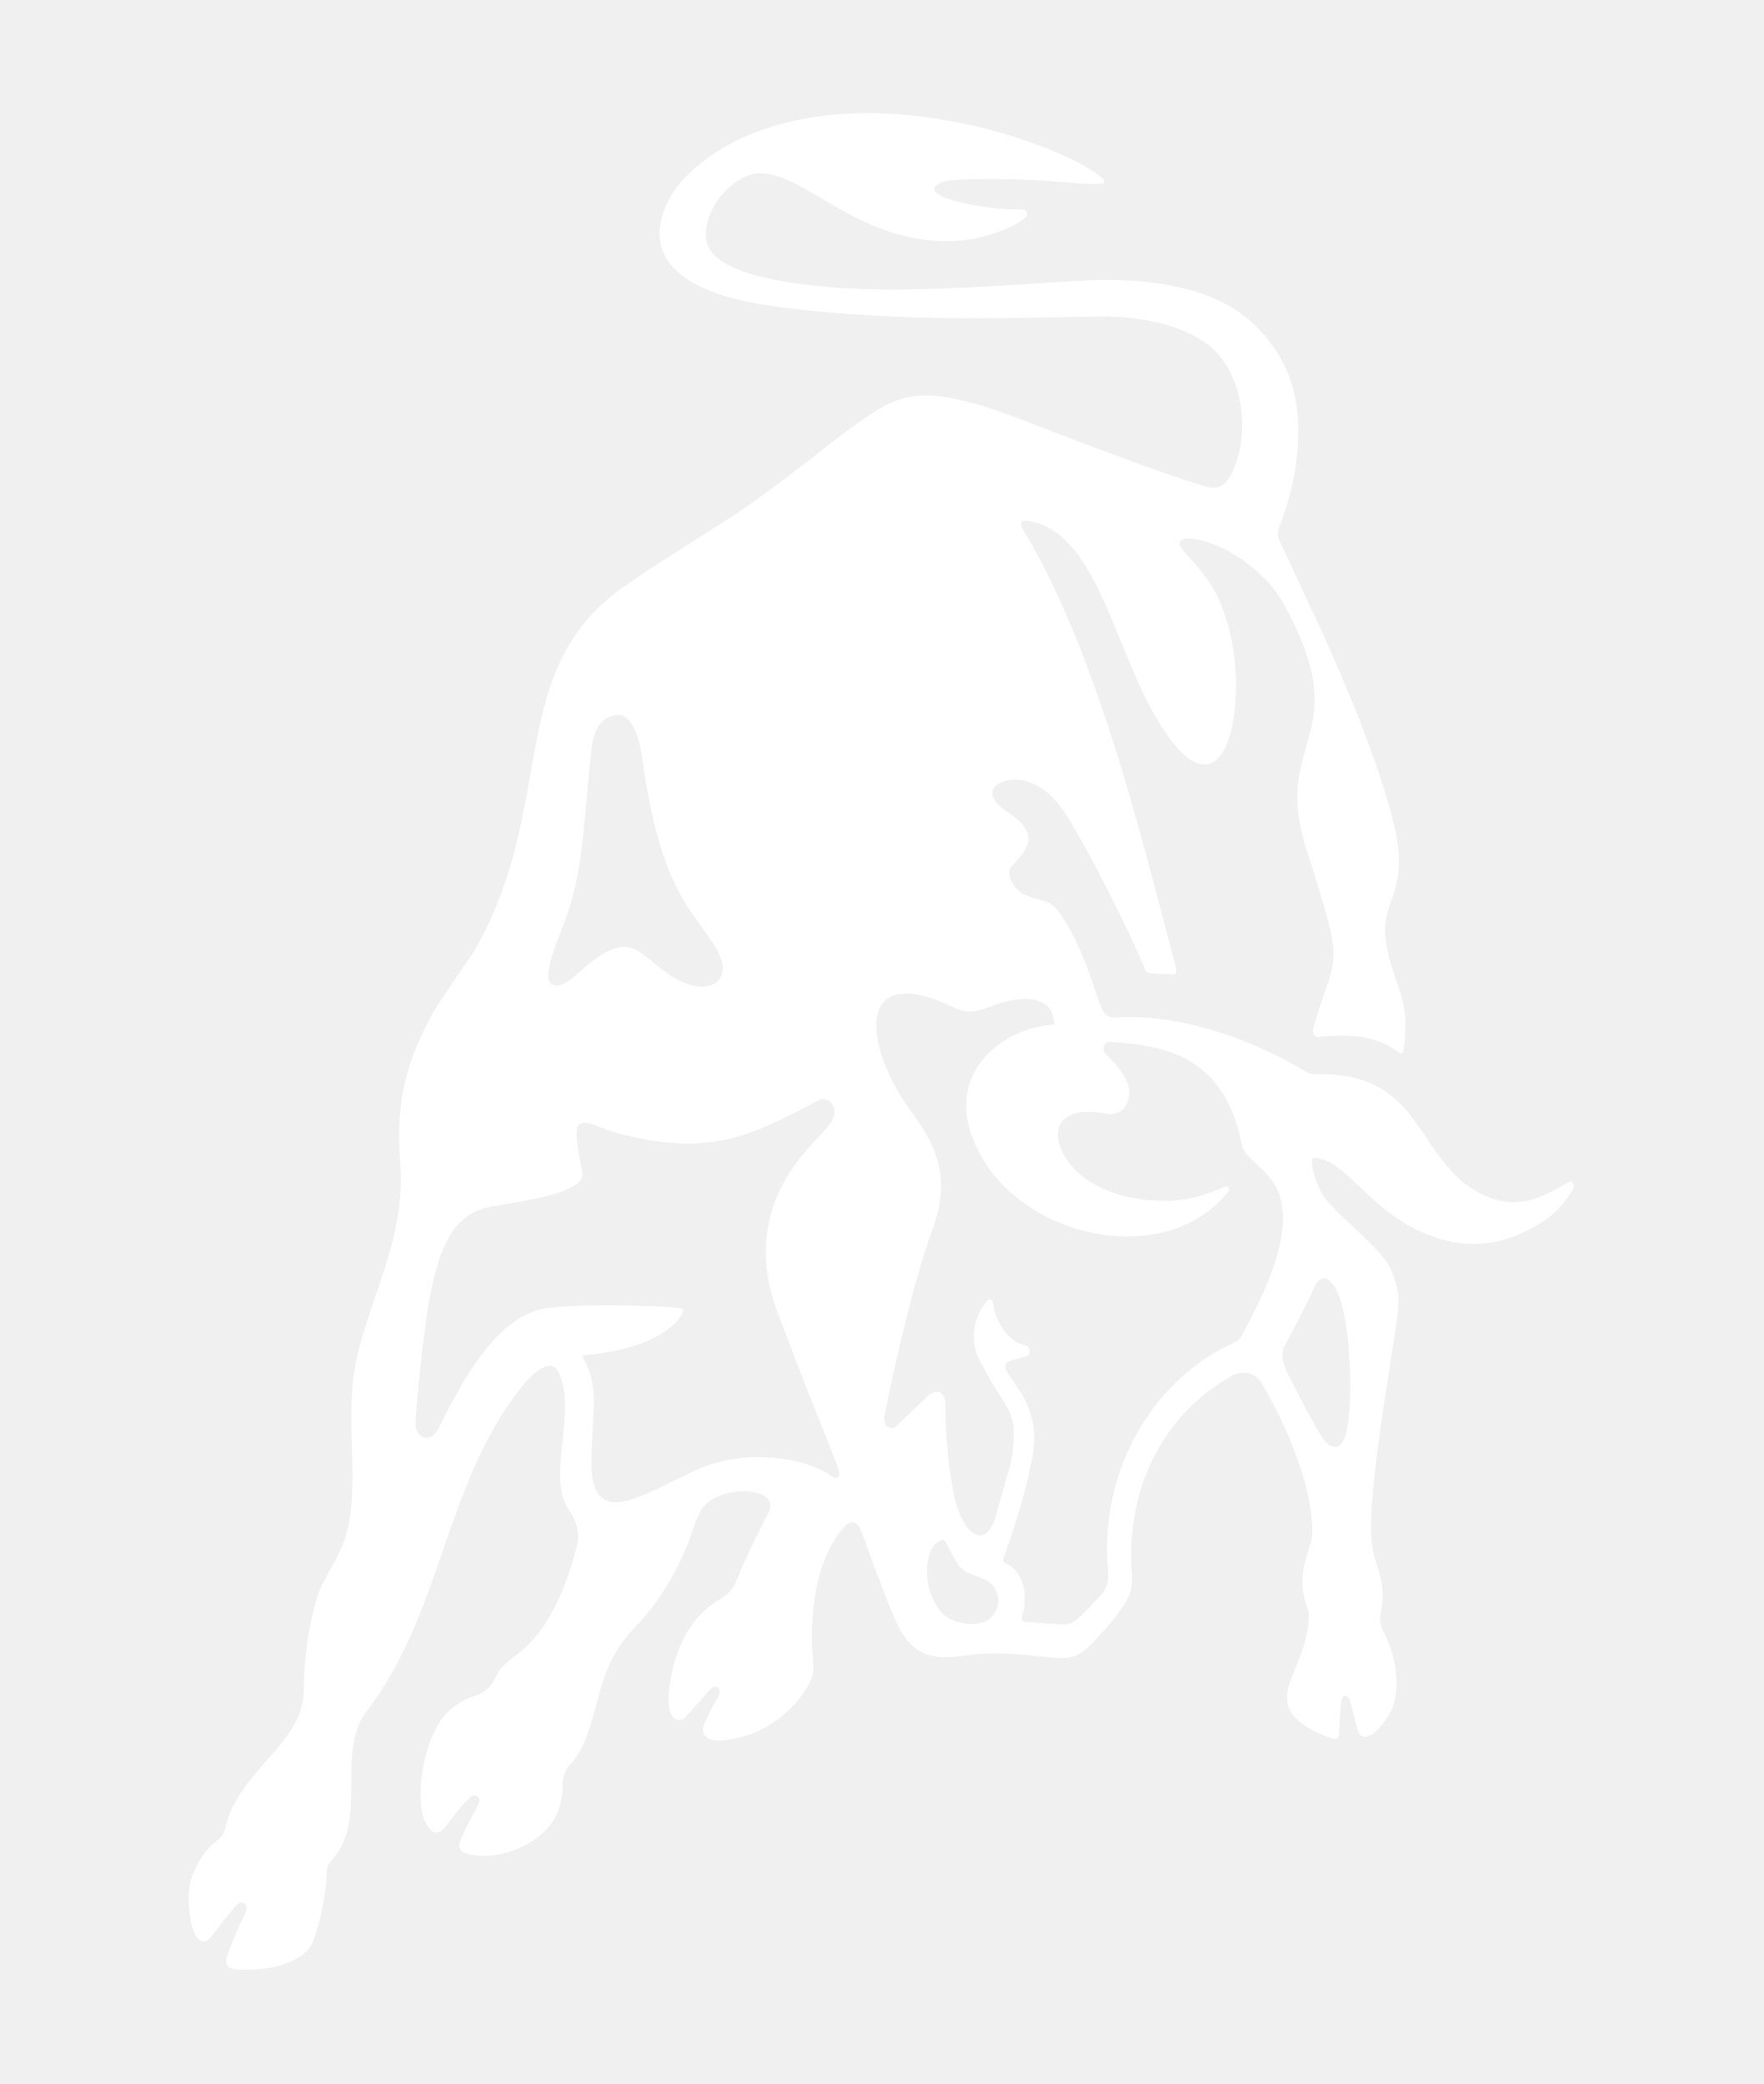
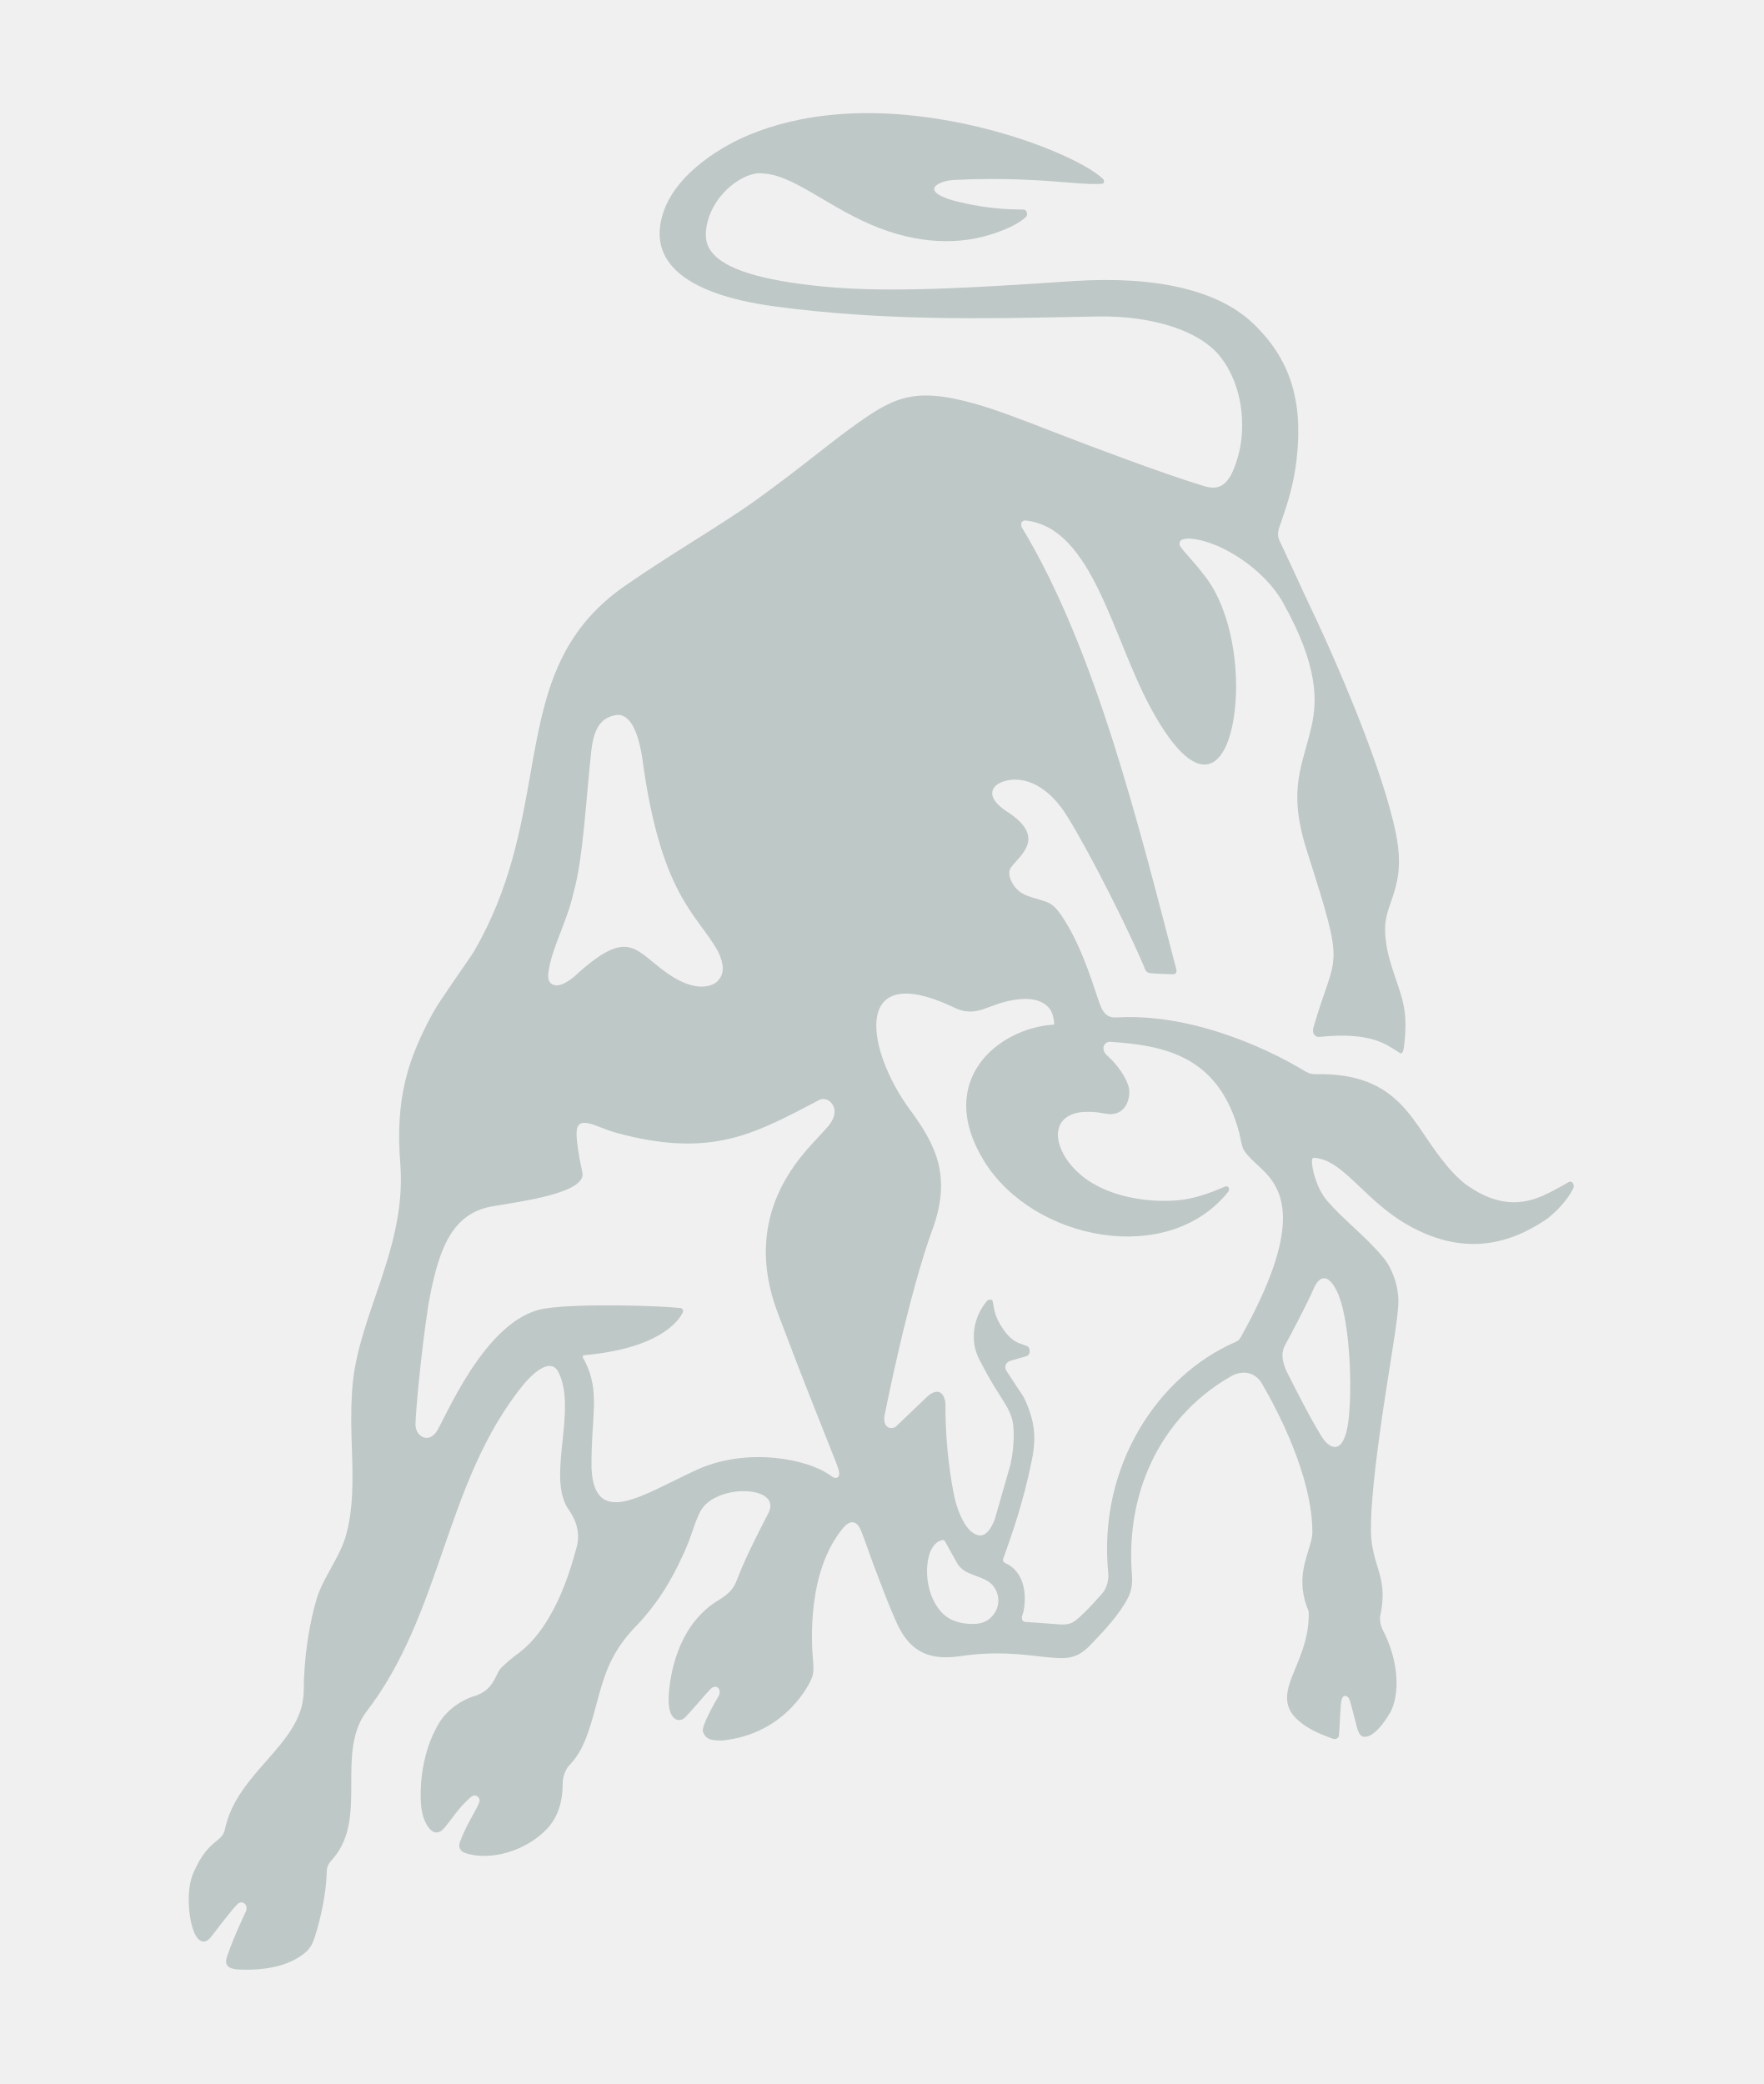
<svg xmlns="http://www.w3.org/2000/svg" width="154" height="182" viewBox="0 0 154 182" fill="">
-   <path d="M136.888 103.287C136.697 103.412 135.521 104.06 135.195 104.205C132.797 105.433 130.645 105.23 128.246 103.609C126.523 102.445 124.923 99.883 124.297 98.983C123.803 98.273 123.205 97.344 122.347 96.462C120.754 94.816 118.598 93.731 114.868 93.811C114.568 93.817 114.272 93.738 114.007 93.577C110.238 91.287 103.746 88.495 97.541 88.854C96.311 88.949 96.134 87.922 95.728 86.772C94.6 83.306 93.778 81.702 93.012 80.446C92.037 78.848 91.608 78.835 90.8 78.575C89.9 78.284 88.924 78.174 88.326 76.976C88.253 76.829 87.959 76.194 88.292 75.748C89.116 74.645 91.401 73.125 87.968 70.899C85.875 69.541 86.807 68.668 87.155 68.462C87.637 68.177 88.468 67.951 89.461 68.178C90.454 68.406 91.609 69.086 92.742 70.61C93.861 72.117 97.64 79.148 99.937 84.486C99.968 84.558 100.017 84.942 100.44 84.989C101.081 85.061 102.178 85.063 102.402 85.085C102.756 85.119 102.761 84.791 102.726 84.658C99.47 72.244 95.725 56.794 89.226 46.044C89.094 45.736 89.207 45.413 89.617 45.46C95.433 46.144 97.121 55.655 100.529 61.902C104.908 69.933 107.475 66.786 107.891 61.369C108.181 57.582 107.312 52.763 105.015 50.06C104.469 49.297 103.503 48.33 103.098 47.758C102.953 47.552 102.931 47.207 103.317 47.096C103.477 47.05 103.705 47.032 104.015 47.045C106.703 47.282 110.437 49.782 112.006 52.565C115.226 58.277 114.986 61.346 114.544 63.371C113.789 66.833 112.381 68.824 114.127 74.299C117.583 85.136 116.679 82.875 114.712 89.692C114.543 90.21 114.82 90.596 115.209 90.555C119.734 90.078 121.116 91.255 122.093 91.857C122.192 91.918 122.278 92.011 122.347 91.993C122.52 91.923 122.582 91.671 122.612 91.332C122.984 88.408 122.454 87.172 121.873 85.449C121.532 84.437 121.147 83.296 121.025 82.185C120.828 80.758 121.052 79.955 121.426 78.888C122.063 77.068 122.443 75.658 121.925 72.919C120.781 67.14 116.659 57.624 114.025 52.143C113.808 51.67 112.004 47.756 111.721 47.183C111.527 46.792 111.61 46.315 111.753 45.944C111.873 45.637 112.071 45.02 112.071 45.02C112.7 43.178 113.033 41.772 113.222 40.165C113.832 34.982 112.65 31.295 109.387 28.21C106.359 25.347 100.966 24.08 93.785 24.545L92.264 24.644C85.501 25.088 77.835 25.59 72.066 25.042C66.482 24.512 63.22 23.497 62.094 21.939C61.729 21.433 61.588 20.873 61.65 20.175C61.776 18.78 62.511 17.393 63.667 16.369C64.667 15.483 65.849 15.007 66.686 15.158C68.189 15.228 69.837 16.2 71.745 17.325C73.454 18.334 75.392 19.476 77.645 20.221C79.55 20.85 81.435 21.129 83.246 21.049C84.955 20.974 86.629 20.563 88.222 19.827C88.895 19.515 89.379 19.158 89.589 18.947C89.698 18.838 89.738 18.621 89.607 18.418C89.528 18.296 89.43 18.296 89.08 18.296C86.682 18.296 84.547 17.862 83.191 17.496C81.691 17.061 81.562 16.643 81.576 16.484C81.609 16.115 82.399 15.763 83.302 15.717C87.728 15.489 91.116 15.764 93.358 15.945C94.123 16.007 94.726 16.056 95.162 16.066C95.609 16.076 96.196 16.057 96.22 16.054C96.353 16.039 96.392 15.941 96.403 15.9C96.427 15.802 96.389 15.685 96.339 15.639C94.779 14.16 89.71 11.926 83.929 10.749C74.626 8.856 68.395 10.409 64.806 12.047C64.091 12.373 62.251 13.289 60.616 14.745C58.813 16.35 57.807 18.099 57.626 19.943C57.383 22.411 58.942 25.6 67.746 26.773C77.068 28.014 85.777 27.837 93.46 27.683C94.263 27.666 95.051 27.651 95.822 27.637C100.689 27.555 104.809 28.902 106.576 31.165C108.611 33.772 108.732 37.263 108.218 39.459C108.069 40.092 107.767 41.045 107.404 41.649C106.846 42.518 106.232 42.782 105.106 42.441C101.509 41.349 95.093 38.92 91.982 37.714C89.212 36.639 87.024 35.79 85.168 35.268C79.659 33.716 77.939 34.744 74.241 37.429C73.349 38.076 72.443 38.785 71.394 39.606C69.876 40.794 68.155 42.14 65.866 43.782C64.486 44.772 62.676 45.916 60.76 47.127C58.812 48.359 56.797 49.633 54.824 50.992C48.495 55.26 47.485 60.984 46.316 67.611C45.486 72.314 44.546 77.643 41.42 83.041C41.078 83.633 38.368 87.409 37.792 88.481C35.651 92.435 34.5 95.848 34.954 101.587C35.293 105.877 34.016 109.611 32.781 113.223C31.808 116.065 30.89 118.749 30.739 121.624C30.624 123.402 30.68 125.063 30.734 126.67C30.824 129.336 30.858 131.993 30.151 134.294C29.607 136.06 28.228 137.8 27.693 139.509C27.006 141.707 26.524 144.833 26.524 147.705C26.481 150.124 24.916 151.903 23.261 153.786C21.802 155.445 20.275 157.188 19.719 159.445C19.645 159.746 19.596 159.974 19.499 160.153C19.355 160.42 19.139 160.591 18.85 160.827C18.29 161.284 17.613 161.885 16.874 163.594C16.25 165.036 16.429 167.608 17 168.859C17.088 169.052 17.334 169.506 17.712 169.556C17.969 169.59 18.226 169.433 18.481 169.093C18.481 169.093 20.098 166.944 20.728 166.299C20.949 166.079 21.212 166.119 21.363 166.249C21.54 166.402 21.581 166.658 21.471 166.934C21.407 167.094 20.432 169.088 19.863 170.769L19.849 170.811C19.772 171.049 19.676 171.346 19.814 171.592C19.948 171.831 20.265 171.962 20.812 172.003C21.053 172.014 21.286 172.019 21.511 172.019C24.508 172.019 26.083 171.105 26.893 170.3C27.209 169.911 27.272 169.743 27.376 169.465C27.404 169.392 27.434 169.31 27.476 169.206C28.075 167.359 28.477 165.225 28.525 163.631C28.525 162.956 28.692 162.764 29.095 162.3C30.673 160.472 30.674 158.056 30.676 155.72C30.678 153.572 30.679 151.352 31.908 149.601C35.259 145.293 37 140.256 38.685 135.386C40.422 130.361 42.218 125.166 45.783 120.833C46.681 119.773 47.562 119.195 48.143 119.303C48.427 119.352 48.652 119.561 48.813 119.927C49.576 121.549 49.347 123.73 49.124 125.84C48.873 128.224 48.636 130.477 49.736 131.949C50.471 133.043 50.669 134.195 50.307 135.287C49.838 137.011 48.408 142.259 45.001 144.582C44.918 144.638 44.021 145.373 43.74 145.685C43.593 145.849 43.486 146.068 43.362 146.322C43.064 146.934 42.693 147.696 41.521 148.094C40.239 148.465 39.032 149.36 38.373 150.43C36.57 153.356 36.648 156.978 36.817 158.016C36.883 158.419 37.001 158.948 37.336 159.473C37.541 159.795 37.779 159.986 38.023 160.026C38.225 160.059 38.426 159.992 38.616 159.826C38.815 159.652 39.049 159.341 39.345 158.946C39.811 158.327 40.39 157.557 41.12 156.941C41.354 156.744 41.584 156.79 41.721 156.899C41.849 157.002 41.908 157.165 41.871 157.316C41.803 157.589 41.586 157.983 41.309 158.481C40.959 159.115 40.523 159.903 40.18 160.833C40.094 161.039 40.084 161.231 40.147 161.4C40.246 161.664 40.491 161.773 40.565 161.801C42.734 162.596 45.974 161.652 47.787 159.694C48.697 158.712 49.139 157.411 49.139 155.716C49.139 155.286 49.317 154.618 49.704 154.173C50.982 152.916 51.511 150.955 52.071 148.878C52.204 148.385 52.342 147.875 52.49 147.371C53.069 145.415 53.831 143.734 55.672 141.883C58.062 139.317 59.141 136.896 59.822 135.405C60.516 133.8 60.668 132.904 61.175 131.968C62.172 130.161 65.537 129.82 66.781 130.663C67.297 131.014 67.411 131.498 67.122 132.104C66.934 132.496 65.159 135.797 64.323 138.053C63.913 139.16 62.986 139.573 62.434 139.944C59.101 142.183 58.493 146.4 58.396 148.128C58.365 148.667 58.417 149.386 58.654 149.787C58.791 150.019 58.982 150.169 59.193 150.208C59.401 150.247 59.615 150.177 59.81 150.006C60.005 149.836 61.809 147.742 62.026 147.525C62.324 147.224 62.586 147.274 62.719 147.41C62.861 147.554 62.92 147.839 62.735 148.155C62.483 148.582 61.237 150.738 61.383 151.21C61.631 152.009 62.34 151.993 63.05 152.001C68.769 151.443 70.791 146.767 70.791 146.767C70.93 146.494 71.101 146.135 71.01 145.162C70.847 143.408 70.486 137.328 73.546 133.542C74.456 132.382 74.99 133.166 75.196 133.684C75.567 134.614 76.114 136.226 76.425 137.034C77.086 138.75 77.538 140.016 78.299 141.714C79.585 144.578 81.516 144.974 83.905 144.629C86.996 144.183 89.126 144.469 91.203 144.703C92.966 144.872 93.941 145.008 95.237 143.647C95.943 142.905 97.298 141.546 98.208 140.067C98.785 139.132 98.963 138.54 98.818 137.084C98.39 129.776 101.698 123.427 107.66 120.104C108.555 119.688 109.548 119.815 110.156 120.753C111.493 123.033 114.604 128.869 114.604 133.823C114.604 134.291 114.444 134.806 114.258 135.402C113.836 136.756 113.312 138.44 114.287 140.739C114.347 142.728 113.706 144.281 113.141 145.652C112.335 147.603 111.699 149.145 113.902 150.663C114.525 151.091 115.333 151.475 116.373 151.837C116.434 151.858 116.494 151.869 116.552 151.869C116.642 151.869 116.724 151.843 116.791 151.794C116.867 151.737 116.915 151.654 116.924 151.561C116.985 150.988 117.044 149 117.137 148.531C117.175 148.343 117.259 148.118 117.447 148.105C117.621 148.094 117.796 148.258 117.845 148.417C118.021 148.895 118.469 150.839 118.593 151.148C118.699 151.414 118.825 151.594 118.994 151.651C119.878 151.944 121.084 150.198 121.536 149.299C122.315 147.448 121.995 144.695 120.725 142.297C120.539 141.836 120.512 141.651 120.51 141.232C120.98 139.05 120.638 137.944 120.276 136.774C120.067 136.099 119.856 135.4 119.761 134.442C119.419 131.005 121.25 120.125 121.422 119.007C121.733 116.984 121.991 115.54 122.103 114.054C122.211 112.616 121.698 110.931 120.828 109.862C120.03 108.882 119.068 107.984 118.137 107.116C117.317 106.35 116.542 105.627 115.908 104.881C114.883 103.675 114.557 101.914 114.566 101.417C114.57 101.283 114.591 101.197 114.632 101.154C114.664 101.121 114.716 101.108 114.792 101.114C116.204 101.23 117.334 102.306 118.765 103.667C120.045 104.885 121.496 106.266 123.529 107.302C127.546 109.35 131.359 109.047 135.188 106.378C136.816 105.051 137.32 103.913 137.401 103.755C137.502 103.557 137.354 102.981 136.888 103.287ZM47.879 85.032C48.112 82.903 49.48 80.635 50.08 77.977C50.934 74.975 51.171 69.731 51.636 65.573C51.867 63.501 52.557 62.624 53.859 62.44C54.719 62.351 55.615 63.211 56.077 66.138C57.68 78.127 60.813 79.786 62.633 82.961C62.666 83.019 62.698 83.078 62.726 83.139C63.192 84.134 63.342 85.061 62.61 85.733C62.181 86.128 60.755 86.718 58.328 85.036C55.416 83.019 54.977 80.847 50.149 85.285C50.149 85.285 49.503 85.862 48.884 86.02C48.359 86.154 47.781 85.921 47.879 85.032ZM73.152 129.014C72.978 129.138 72.783 129.053 72.5 128.845C70.582 127.436 65.267 126.325 60.782 128.39C56.166 130.516 51.939 133.516 51.656 128.271C51.6 123.623 52.462 121.599 51.055 118.833C51.055 118.833 50.995 118.739 50.933 118.626C50.812 118.406 50.959 118.358 51.005 118.354C57.487 117.771 59.218 115.443 59.622 114.629C59.711 114.45 59.594 114.257 59.429 114.236C57.94 114.047 50.515 113.791 47.529 114.287C42.277 115.159 38.749 124.248 38.067 125.107C37.279 126.099 36.285 125.34 36.285 124.435C36.285 122.919 37.064 115.558 37.582 113.006C38.401 108.966 39.53 105.965 42.96 105.359C45.364 104.934 51.262 104.216 50.856 102.381C50.52 100.865 50.352 99.678 50.349 99.007C50.344 98.111 50.743 97.932 51.533 98.133C52.117 98.282 52.899 98.681 53.902 98.952C61.323 100.958 65.125 99.36 69.547 97.102C69.672 97.038 71.317 96.188 71.417 96.124C72.214 95.614 73.215 96.535 72.772 97.625C72.537 98.202 72.219 98.469 71.538 99.222C70.078 100.838 64.629 105.97 67.912 114.645C70.471 121.41 71.215 123.161 73.031 127.774C73.325 128.521 73.368 128.859 73.152 129.014ZM86.947 140.718C86.585 141.364 86.028 141.824 84.943 141.824C83.61 141.824 82.667 141.365 82.101 140.672C80.941 139.251 80.796 137.305 81.081 136.03C81.26 135.224 81.682 134.693 82.134 134.539C82.333 134.463 82.439 134.48 82.538 134.627C82.739 134.998 83.46 136.309 83.626 136.581C83.82 136.9 84.172 137.181 84.46 137.313C85.002 137.562 85.693 137.778 86.059 137.969C87.178 138.525 87.436 139.844 86.947 140.718ZM108.342 116.798C108.201 117.06 108.075 117.103 107.886 117.202C101.164 120.124 95.821 128.008 96.79 137.482C96.809 137.977 96.675 138.67 96.269 139.137C96.269 139.137 94.859 140.783 93.971 141.485C93.667 141.724 93.325 141.92 92.532 141.861C91.289 141.77 89.538 141.644 89.538 141.644C89.068 141.553 89.269 141.084 89.305 140.981C89.338 140.883 89.371 140.769 89.396 140.637C89.651 139.215 89.469 137.224 87.73 136.479C87.48 136.317 87.637 136.053 87.667 135.967C88.414 133.855 89.347 131.241 90.097 127.576C90.549 125.36 90.271 124.023 89.595 122.43C89.445 122.077 89.249 121.751 89.026 121.454L87.969 119.843C87.674 119.45 87.751 119.036 88.177 118.862L89.667 118.425C90.031 118.276 89.996 117.643 89.646 117.541L88.876 117.258C88.149 116.914 87.705 116.246 87.379 115.731C87.325 115.646 87.231 115.475 87.142 115.289C86.978 114.95 86.86 114.584 86.791 114.203L86.702 113.703C86.692 113.449 86.344 113.446 86.191 113.621C85.015 114.978 84.652 117.061 85.515 118.716C86.725 121.035 86.676 120.807 87.753 122.561C88.11 123.14 88.323 123.611 88.44 124.184C88.603 124.975 88.557 126.981 88.095 128.413L86.872 132.682C86.134 134.591 85.31 134.131 84.843 133.774C84.24 133.314 83.678 132.12 83.374 130.855C83.374 130.855 82.533 127.291 82.562 122.555C82.506 121.983 82.167 121.047 81.085 121.866L78.208 124.61C77.801 124.858 77.097 124.722 77.239 123.647C77.239 123.647 79.307 113.047 81.534 107.076C83.206 102.205 81.345 99.46 79.126 96.444C75.502 91.129 74.689 83.98 83.13 87.897C85.396 89.087 86.206 87.544 89.002 87.266C91.007 87.066 91.666 87.999 91.838 88.393C91.991 88.746 92.044 89.136 92.062 89.34C92.07 89.429 92.044 89.487 91.959 89.489C87.227 89.798 81.58 94.315 85.941 101.403C90.224 108.346 102.009 110.681 107.273 104.061C107.342 103.972 107.36 103.772 107.254 103.672C107.2 103.619 107.107 103.571 106.984 103.625C105.833 104.126 104.774 104.504 103.711 104.705C101.196 105.18 95.869 104.834 93.351 101.532C91.91 99.643 91.949 97.462 94.384 97.129C95.74 97.004 96.404 97.29 96.991 97.303C98.51 97.279 98.822 95.534 98.509 94.745C98.248 93.988 97.643 93.074 96.792 92.279C96.006 91.638 96.431 90.966 96.942 90.982C101.817 91.301 106.477 92.27 108.235 98.994C108.302 99.245 108.422 100.095 108.608 100.412C108.985 101.055 109.642 101.538 110.365 102.263C112.134 104.035 113.721 107.195 108.342 116.798ZM114.674 112.64C115.53 110.583 116.692 111.963 117.247 114.221C117.951 117.09 118.052 121.705 117.755 124.085C117.368 127.19 116.098 126.568 115.418 125.464C114.345 123.72 113.183 121.399 112.374 119.806C112.349 119.758 112.326 119.709 112.305 119.658C111.929 118.762 111.872 118.053 112.266 117.387C112.672 116.672 114.28 113.586 114.674 112.64Z" fill="#FFFFFF" />
+   <path d="M136.888 103.287C136.697 103.412 135.521 104.06 135.195 104.205C132.797 105.433 130.645 105.23 128.246 103.609C126.523 102.445 124.923 99.883 124.297 98.983C123.803 98.273 123.205 97.344 122.347 96.462C120.754 94.816 118.598 93.731 114.868 93.811C114.568 93.817 114.272 93.738 114.007 93.577C110.238 91.287 103.746 88.495 97.541 88.854C96.311 88.949 96.134 87.922 95.728 86.772C94.6 83.306 93.778 81.702 93.012 80.446C92.037 78.848 91.608 78.835 90.8 78.575C89.9 78.284 88.924 78.174 88.326 76.976C88.253 76.829 87.959 76.194 88.292 75.748C89.116 74.645 91.401 73.125 87.968 70.899C85.875 69.541 86.807 68.668 87.155 68.462C87.637 68.177 88.468 67.951 89.461 68.178C90.454 68.406 91.609 69.086 92.742 70.61C93.861 72.117 97.64 79.148 99.937 84.486C99.968 84.558 100.017 84.942 100.44 84.989C101.081 85.061 102.178 85.063 102.402 85.085C102.756 85.119 102.761 84.791 102.726 84.658C99.47 72.244 95.725 56.794 89.226 46.044C89.094 45.736 89.207 45.413 89.617 45.46C95.433 46.144 97.121 55.655 100.529 61.902C104.908 69.933 107.475 66.786 107.891 61.369C108.181 57.582 107.312 52.763 105.015 50.06C104.469 49.297 103.503 48.33 103.098 47.758C102.953 47.552 102.931 47.207 103.317 47.096C103.477 47.05 103.705 47.032 104.015 47.045C106.703 47.282 110.437 49.782 112.006 52.565C115.226 58.277 114.986 61.346 114.544 63.371C113.789 66.833 112.381 68.824 114.127 74.299C117.583 85.136 116.679 82.875 114.712 89.692C114.543 90.21 114.82 90.596 115.209 90.555C119.734 90.078 121.116 91.255 122.093 91.857C122.192 91.918 122.278 92.011 122.347 91.993C122.52 91.923 122.582 91.671 122.612 91.332C122.984 88.408 122.454 87.172 121.873 85.449C121.532 84.437 121.147 83.296 121.025 82.185C120.828 80.758 121.052 79.955 121.426 78.888C122.063 77.068 122.443 75.658 121.925 72.919C120.781 67.14 116.659 57.624 114.025 52.143C113.808 51.67 112.004 47.756 111.721 47.183C111.527 46.792 111.61 46.315 111.753 45.944C111.873 45.637 112.071 45.02 112.071 45.02C112.7 43.178 113.033 41.772 113.222 40.165C113.832 34.982 112.65 31.295 109.387 28.21C106.359 25.347 100.966 24.08 93.785 24.545L92.264 24.644C85.501 25.088 77.835 25.59 72.066 25.042C66.482 24.512 63.22 23.497 62.094 21.939C61.729 21.433 61.588 20.873 61.65 20.175C61.776 18.78 62.511 17.393 63.667 16.369C64.667 15.483 65.849 15.007 66.686 15.158C68.189 15.228 69.837 16.2 71.745 17.325C73.454 18.334 75.392 19.476 77.645 20.221C79.55 20.85 81.435 21.129 83.246 21.049C84.955 20.974 86.629 20.563 88.222 19.827C88.895 19.515 89.379 19.158 89.589 18.947C89.698 18.838 89.738 18.621 89.607 18.418C89.528 18.296 89.43 18.296 89.08 18.296C86.682 18.296 84.547 17.862 83.191 17.496C81.691 17.061 81.562 16.643 81.576 16.484C81.609 16.115 82.399 15.763 83.302 15.717C87.728 15.489 91.116 15.764 93.358 15.945C94.123 16.007 94.726 16.056 95.162 16.066C95.609 16.076 96.196 16.057 96.22 16.054C96.353 16.039 96.392 15.941 96.403 15.9C96.427 15.802 96.389 15.685 96.339 15.639C94.779 14.16 89.71 11.926 83.929 10.749C74.626 8.856 68.395 10.409 64.806 12.047C64.091 12.373 62.251 13.289 60.616 14.745C58.813 16.35 57.807 18.099 57.626 19.943C57.383 22.411 58.942 25.6 67.746 26.773C77.068 28.014 85.777 27.837 93.46 27.683C94.263 27.666 95.051 27.651 95.822 27.637C100.689 27.555 104.809 28.902 106.576 31.165C108.611 33.772 108.732 37.263 108.218 39.459C108.069 40.092 107.767 41.045 107.404 41.649C106.846 42.518 106.232 42.782 105.106 42.441C101.509 41.349 95.093 38.92 91.982 37.714C89.212 36.639 87.024 35.79 85.168 35.268C79.659 33.716 77.939 34.744 74.241 37.429C73.349 38.076 72.443 38.785 71.394 39.606C69.876 40.794 68.155 42.14 65.866 43.782C64.486 44.772 62.676 45.916 60.76 47.127C58.812 48.359 56.797 49.633 54.824 50.992C48.495 55.26 47.485 60.984 46.316 67.611C45.486 72.314 44.546 77.643 41.42 83.041C41.078 83.633 38.368 87.409 37.792 88.481C35.651 92.435 34.5 95.848 34.954 101.587C35.293 105.877 34.016 109.611 32.781 113.223C31.808 116.065 30.89 118.749 30.739 121.624C30.624 123.402 30.68 125.063 30.734 126.67C30.824 129.336 30.858 131.993 30.151 134.294C29.607 136.06 28.228 137.8 27.693 139.509C27.006 141.707 26.524 144.833 26.524 147.705C26.481 150.124 24.916 151.903 23.261 153.786C21.802 155.445 20.275 157.188 19.719 159.445C19.645 159.746 19.596 159.974 19.499 160.153C19.355 160.42 19.139 160.591 18.85 160.827C18.29 161.284 17.613 161.885 16.874 163.594C16.25 165.036 16.429 167.608 17 168.859C17.088 169.052 17.334 169.506 17.712 169.556C17.969 169.59 18.226 169.433 18.481 169.093C18.481 169.093 20.098 166.944 20.728 166.299C20.949 166.079 21.212 166.119 21.363 166.249C21.54 166.402 21.581 166.658 21.471 166.934C21.407 167.094 20.432 169.088 19.863 170.769L19.849 170.811C19.772 171.049 19.676 171.346 19.814 171.592C19.948 171.831 20.265 171.962 20.812 172.003C21.053 172.014 21.286 172.019 21.511 172.019C24.508 172.019 26.083 171.105 26.893 170.3C27.209 169.911 27.272 169.743 27.376 169.465C27.404 169.392 27.434 169.31 27.476 169.206C28.075 167.359 28.477 165.225 28.525 163.631C28.525 162.956 28.692 162.764 29.095 162.3C30.673 160.472 30.674 158.056 30.676 155.72C30.678 153.572 30.679 151.352 31.908 149.601C35.259 145.293 37 140.256 38.685 135.386C40.422 130.361 42.218 125.166 45.783 120.833C46.681 119.773 47.562 119.195 48.143 119.303C48.427 119.352 48.652 119.561 48.813 119.927C49.576 121.549 49.347 123.73 49.124 125.84C48.873 128.224 48.636 130.477 49.736 131.949C50.471 133.043 50.669 134.195 50.307 135.287C49.838 137.011 48.408 142.259 45.001 144.582C44.918 144.638 44.021 145.373 43.74 145.685C43.593 145.849 43.486 146.068 43.362 146.322C43.064 146.934 42.693 147.696 41.521 148.094C40.239 148.465 39.032 149.36 38.373 150.43C36.57 153.356 36.648 156.978 36.817 158.016C36.883 158.419 37.001 158.948 37.336 159.473C37.541 159.795 37.779 159.986 38.023 160.026C38.225 160.059 38.426 159.992 38.616 159.826C38.815 159.652 39.049 159.341 39.345 158.946C39.811 158.327 40.39 157.557 41.12 156.941C41.354 156.744 41.584 156.79 41.721 156.899C41.849 157.002 41.908 157.165 41.871 157.316C41.803 157.589 41.586 157.983 41.309 158.481C40.959 159.115 40.523 159.903 40.18 160.833C40.094 161.039 40.084 161.231 40.147 161.4C40.246 161.664 40.491 161.773 40.565 161.801C42.734 162.596 45.974 161.652 47.787 159.694C48.697 158.712 49.139 157.411 49.139 155.716C49.139 155.286 49.317 154.618 49.704 154.173C50.982 152.916 51.511 150.955 52.071 148.878C52.204 148.385 52.342 147.875 52.49 147.371C53.069 145.415 53.831 143.734 55.672 141.883C58.062 139.317 59.141 136.896 59.822 135.405C60.516 133.8 60.668 132.904 61.175 131.968C62.172 130.161 65.537 129.82 66.781 130.663C67.297 131.014 67.411 131.498 67.122 132.104C66.934 132.496 65.159 135.797 64.323 138.053C63.913 139.16 62.986 139.573 62.434 139.944C59.101 142.183 58.493 146.4 58.396 148.128C58.365 148.667 58.417 149.386 58.654 149.787C58.791 150.019 58.982 150.169 59.193 150.208C59.401 150.247 59.615 150.177 59.81 150.006C60.005 149.836 61.809 147.742 62.026 147.525C62.324 147.224 62.586 147.274 62.719 147.41C62.861 147.554 62.92 147.839 62.735 148.155C62.483 148.582 61.237 150.738 61.383 151.21C61.631 152.009 62.34 151.993 63.05 152.001C68.769 151.443 70.791 146.767 70.791 146.767C70.93 146.494 71.101 146.135 71.01 145.162C70.847 143.408 70.486 137.328 73.546 133.542C74.456 132.382 74.99 133.166 75.196 133.684C75.567 134.614 76.114 136.226 76.425 137.034C77.086 138.75 77.538 140.016 78.299 141.714C79.585 144.578 81.516 144.974 83.905 144.629C86.996 144.183 89.126 144.469 91.203 144.703C92.966 144.872 93.941 145.008 95.237 143.647C95.943 142.905 97.298 141.546 98.208 140.067C98.785 139.132 98.963 138.54 98.818 137.084C98.39 129.776 101.698 123.427 107.66 120.104C108.555 119.688 109.548 119.815 110.156 120.753C111.493 123.033 114.604 128.869 114.604 133.823C114.604 134.291 114.444 134.806 114.258 135.402C113.836 136.756 113.312 138.44 114.287 140.739C114.347 142.728 113.706 144.281 113.141 145.652C112.335 147.603 111.699 149.145 113.902 150.663C114.525 151.091 115.333 151.475 116.373 151.837C116.434 151.858 116.494 151.869 116.552 151.869C116.642 151.869 116.724 151.843 116.791 151.794C116.867 151.737 116.915 151.654 116.924 151.561C116.985 150.988 117.044 149 117.137 148.531C117.175 148.343 117.259 148.118 117.447 148.105C117.621 148.094 117.796 148.258 117.845 148.417C118.021 148.895 118.469 150.839 118.593 151.148C118.699 151.414 118.825 151.594 118.994 151.651C119.878 151.944 121.084 150.198 121.536 149.299C122.315 147.448 121.995 144.695 120.725 142.297C120.539 141.836 120.512 141.651 120.51 141.232C120.98 139.05 120.638 137.944 120.276 136.774C120.067 136.099 119.856 135.4 119.761 134.442C119.419 131.005 121.25 120.125 121.422 119.007C121.733 116.984 121.991 115.54 122.103 114.054C122.211 112.616 121.698 110.931 120.828 109.862C120.03 108.882 119.068 107.984 118.137 107.116C117.317 106.35 116.542 105.627 115.908 104.881C114.883 103.675 114.557 101.914 114.566 101.417C114.57 101.283 114.591 101.197 114.632 101.154C114.664 101.121 114.716 101.108 114.792 101.114C116.204 101.23 117.334 102.306 118.765 103.667C120.045 104.885 121.496 106.266 123.529 107.302C127.546 109.35 131.359 109.047 135.188 106.378C136.816 105.051 137.32 103.913 137.401 103.755C137.502 103.557 137.354 102.981 136.888 103.287ZM47.879 85.032C48.112 82.903 49.48 80.635 50.08 77.977C50.934 74.975 51.171 69.731 51.636 65.573C51.867 63.501 52.557 62.624 53.859 62.44C54.719 62.351 55.615 63.211 56.077 66.138C57.68 78.127 60.813 79.786 62.633 82.961C62.666 83.019 62.698 83.078 62.726 83.139C63.192 84.134 63.342 85.061 62.61 85.733C62.181 86.128 60.755 86.718 58.328 85.036C55.416 83.019 54.977 80.847 50.149 85.285C50.149 85.285 49.503 85.862 48.884 86.02C48.359 86.154 47.781 85.921 47.879 85.032ZM73.152 129.014C72.978 129.138 72.783 129.053 72.5 128.845C70.582 127.436 65.267 126.325 60.782 128.39C56.166 130.516 51.939 133.516 51.656 128.271C51.6 123.623 52.462 121.599 51.055 118.833C51.055 118.833 50.995 118.739 50.933 118.626C50.812 118.406 50.959 118.358 51.005 118.354C57.487 117.771 59.218 115.443 59.622 114.629C59.711 114.45 59.594 114.257 59.429 114.236C57.94 114.047 50.515 113.791 47.529 114.287C42.277 115.159 38.749 124.248 38.067 125.107C37.279 126.099 36.285 125.34 36.285 124.435C36.285 122.919 37.064 115.558 37.582 113.006C38.401 108.966 39.53 105.965 42.96 105.359C45.364 104.934 51.262 104.216 50.856 102.381C50.52 100.865 50.352 99.678 50.349 99.007C50.344 98.111 50.743 97.932 51.533 98.133C52.117 98.282 52.899 98.681 53.902 98.952C61.323 100.958 65.125 99.36 69.547 97.102C69.672 97.038 71.317 96.188 71.417 96.124C72.214 95.614 73.215 96.535 72.772 97.625C72.537 98.202 72.219 98.469 71.538 99.222C70.078 100.838 64.629 105.97 67.912 114.645C70.471 121.41 71.215 123.161 73.031 127.774C73.325 128.521 73.368 128.859 73.152 129.014ZM86.947 140.718C86.585 141.364 86.028 141.824 84.943 141.824C83.61 141.824 82.667 141.365 82.101 140.672C80.941 139.251 80.796 137.305 81.081 136.03C81.26 135.224 81.682 134.693 82.134 134.539C82.333 134.463 82.439 134.48 82.538 134.627C82.739 134.998 83.46 136.309 83.626 136.581C83.82 136.9 84.172 137.181 84.46 137.313C85.002 137.562 85.693 137.778 86.059 137.969C87.178 138.525 87.436 139.844 86.947 140.718ZM108.342 116.798C108.201 117.06 108.075 117.103 107.886 117.202C101.164 120.124 95.821 128.008 96.79 137.482C96.809 137.977 96.675 138.67 96.269 139.137C96.269 139.137 94.859 140.783 93.971 141.485C93.667 141.724 93.325 141.92 92.532 141.861C91.289 141.77 89.538 141.644 89.538 141.644C89.068 141.553 89.269 141.084 89.305 140.981C89.338 140.883 89.371 140.769 89.396 140.637C89.651 139.215 89.469 137.224 87.73 136.479C87.48 136.317 87.637 136.053 87.667 135.967C88.414 133.855 89.347 131.241 90.097 127.576C90.549 125.36 90.271 124.023 89.595 122.43C89.445 122.077 89.249 121.751 89.026 121.454L87.969 119.843C87.674 119.45 87.751 119.036 88.177 118.862L89.667 118.425C90.031 118.276 89.996 117.643 89.646 117.541L88.876 117.258C88.149 116.914 87.705 116.246 87.379 115.731C87.325 115.646 87.231 115.475 87.142 115.289C86.978 114.95 86.86 114.584 86.791 114.203L86.702 113.703C86.692 113.449 86.344 113.446 86.191 113.621C85.015 114.978 84.652 117.061 85.515 118.716C86.725 121.035 86.676 120.807 87.753 122.561C88.11 123.14 88.323 123.611 88.44 124.184C88.603 124.975 88.557 126.981 88.095 128.413L86.872 132.682C86.134 134.591 85.31 134.131 84.843 133.774C84.24 133.314 83.678 132.12 83.374 130.855C83.374 130.855 82.533 127.291 82.562 122.555C82.506 121.983 82.167 121.047 81.085 121.866L78.208 124.61C77.801 124.858 77.097 124.722 77.239 123.647C77.239 123.647 79.307 113.047 81.534 107.076C83.206 102.205 81.345 99.46 79.126 96.444C75.502 91.129 74.689 83.98 83.13 87.897C85.396 89.087 86.206 87.544 89.002 87.266C91.007 87.066 91.666 87.999 91.838 88.393C91.991 88.746 92.044 89.136 92.062 89.34C92.07 89.429 92.044 89.487 91.959 89.489C87.227 89.798 81.58 94.315 85.941 101.403C90.224 108.346 102.009 110.681 107.273 104.061C107.342 103.972 107.36 103.772 107.254 103.672C107.2 103.619 107.107 103.571 106.984 103.625C105.833 104.126 104.774 104.504 103.711 104.705C101.196 105.18 95.869 104.834 93.351 101.532C91.91 99.643 91.949 97.462 94.384 97.129C95.74 97.004 96.404 97.29 96.991 97.303C98.51 97.279 98.822 95.534 98.509 94.745C98.248 93.988 97.643 93.074 96.792 92.279C96.006 91.638 96.431 90.966 96.942 90.982C101.817 91.301 106.477 92.27 108.235 98.994C108.302 99.245 108.422 100.095 108.608 100.412C108.985 101.055 109.642 101.538 110.365 102.263C112.134 104.035 113.721 107.195 108.342 116.798ZM114.674 112.64C115.53 110.583 116.692 111.963 117.247 114.221C117.951 117.09 118.052 121.705 117.755 124.085C117.368 127.19 116.098 126.568 115.418 125.464C114.345 123.72 113.183 121.399 112.374 119.806C112.349 119.758 112.326 119.709 112.305 119.658C111.929 118.762 111.872 118.053 112.266 117.387C112.672 116.672 114.28 113.586 114.674 112.64Z" fill="rgb(190,200,199)" />
</svg>
